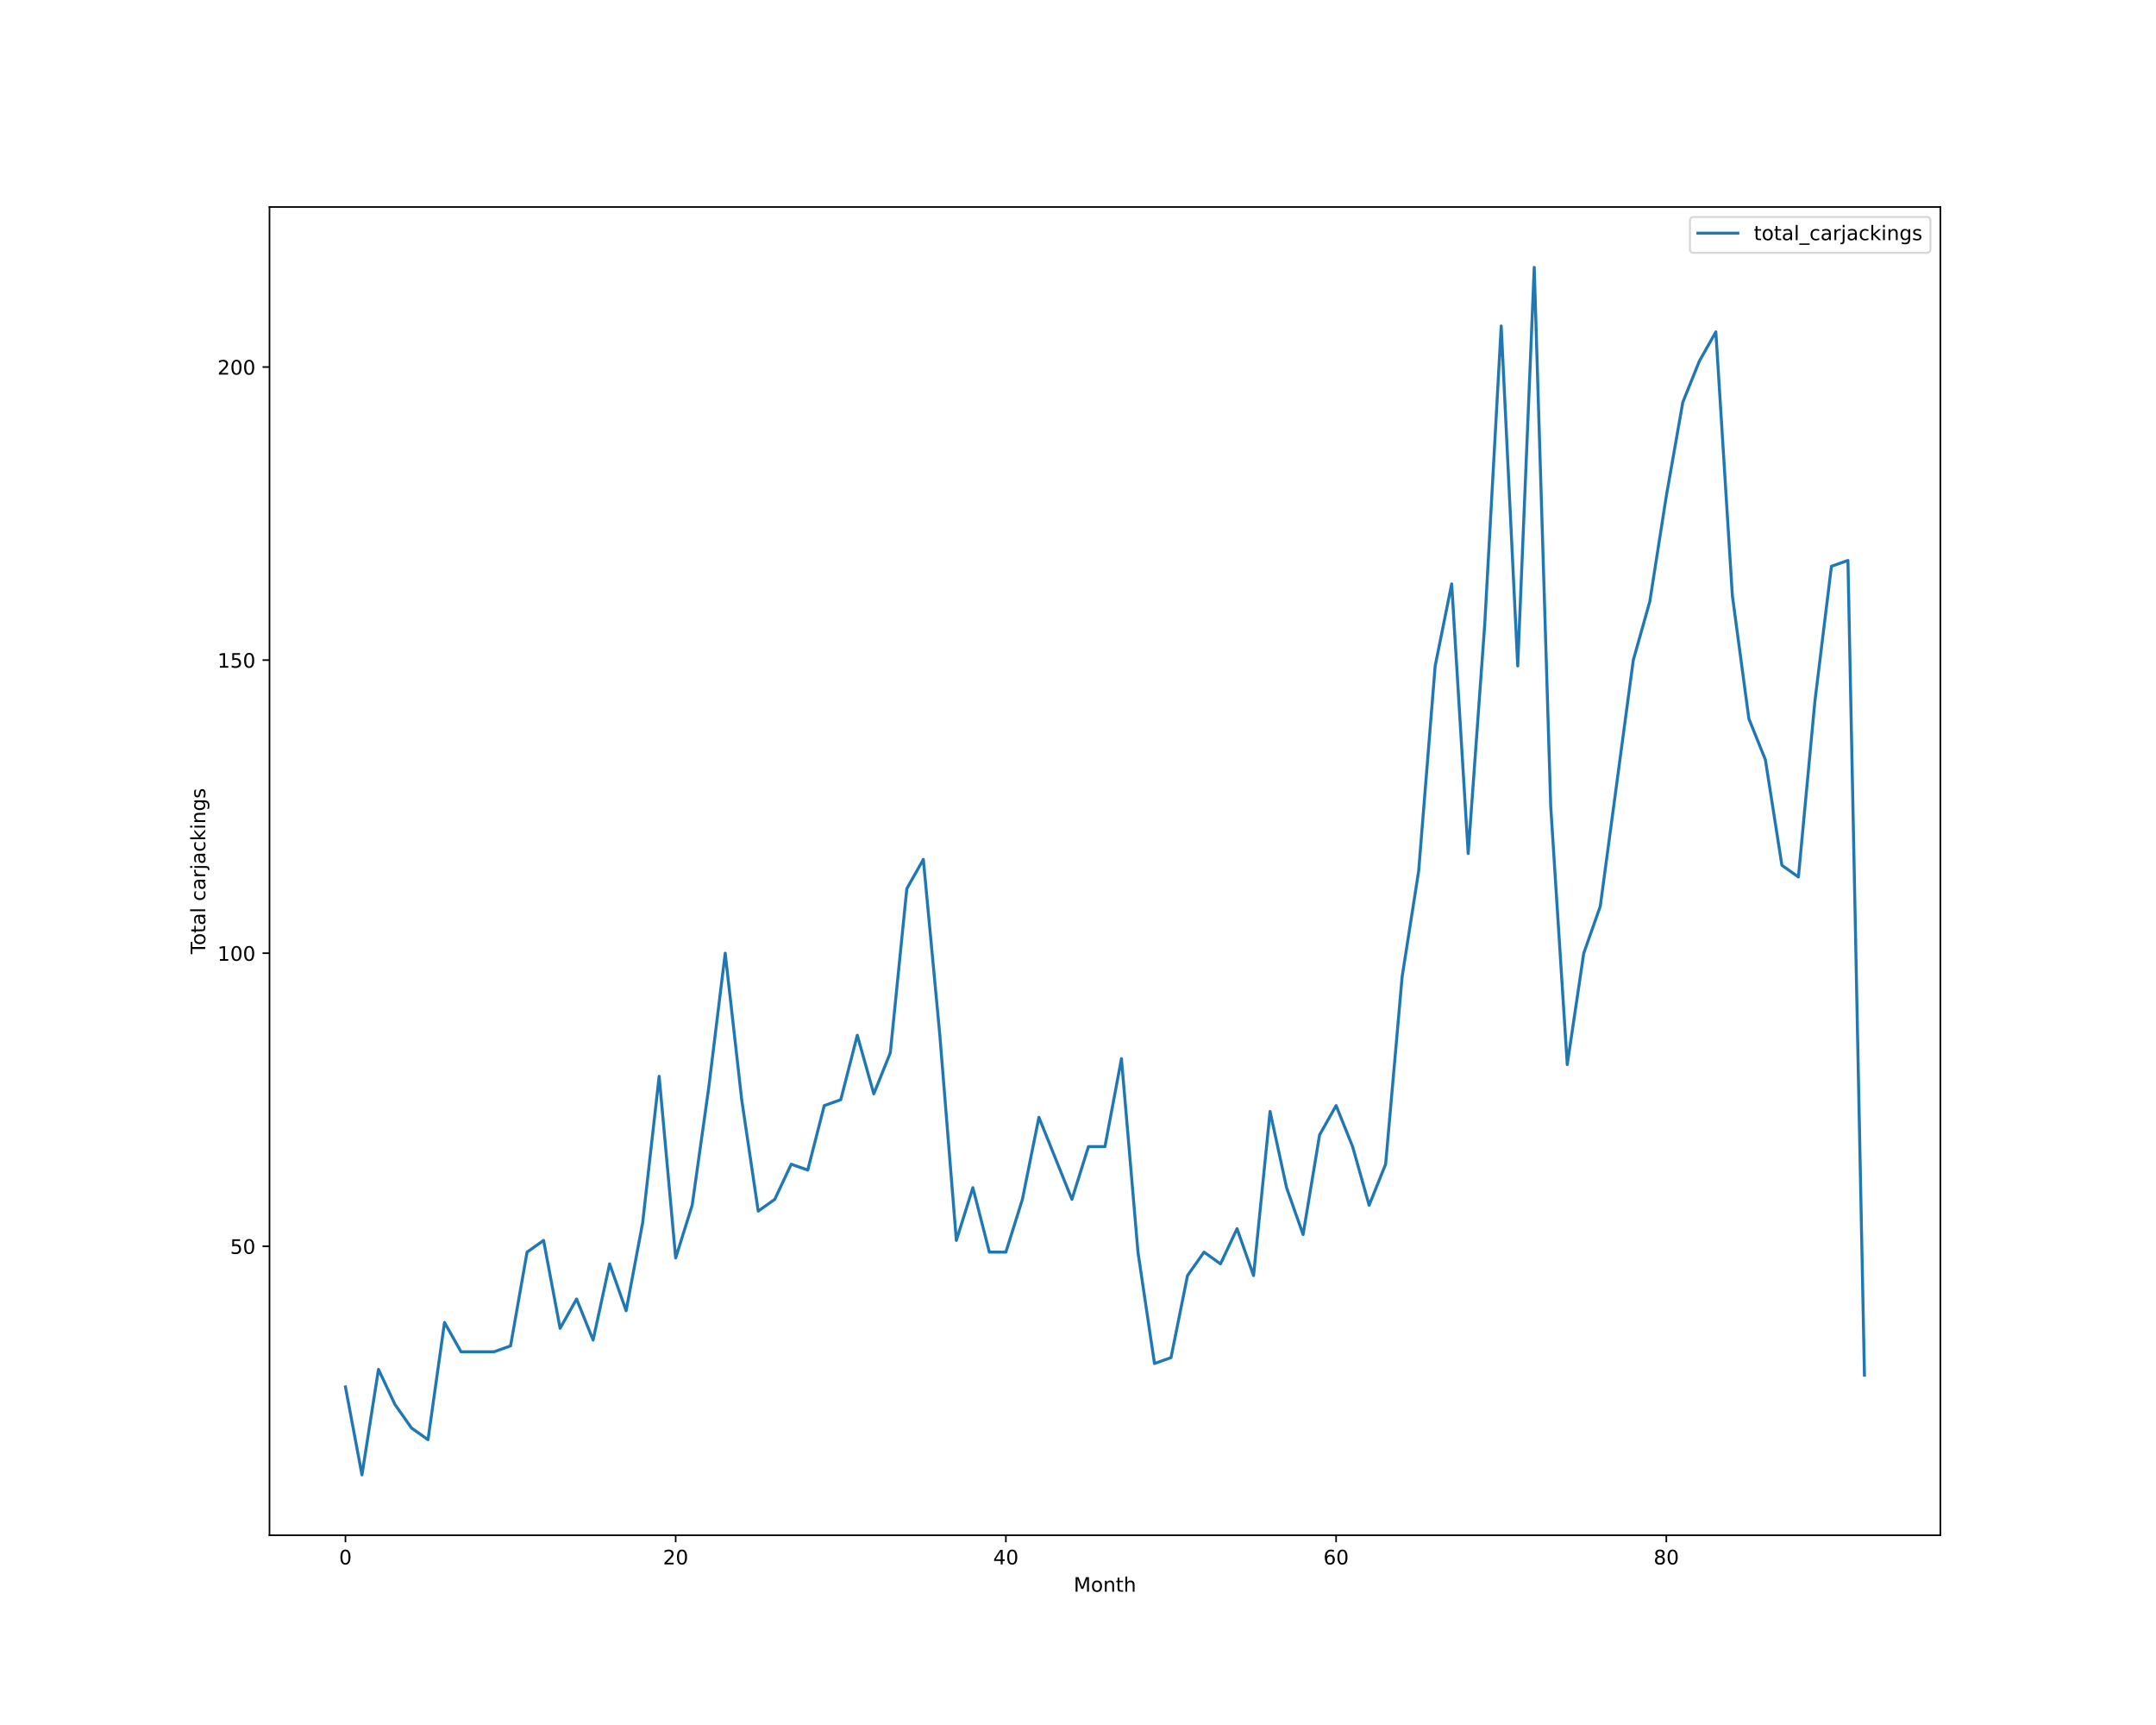
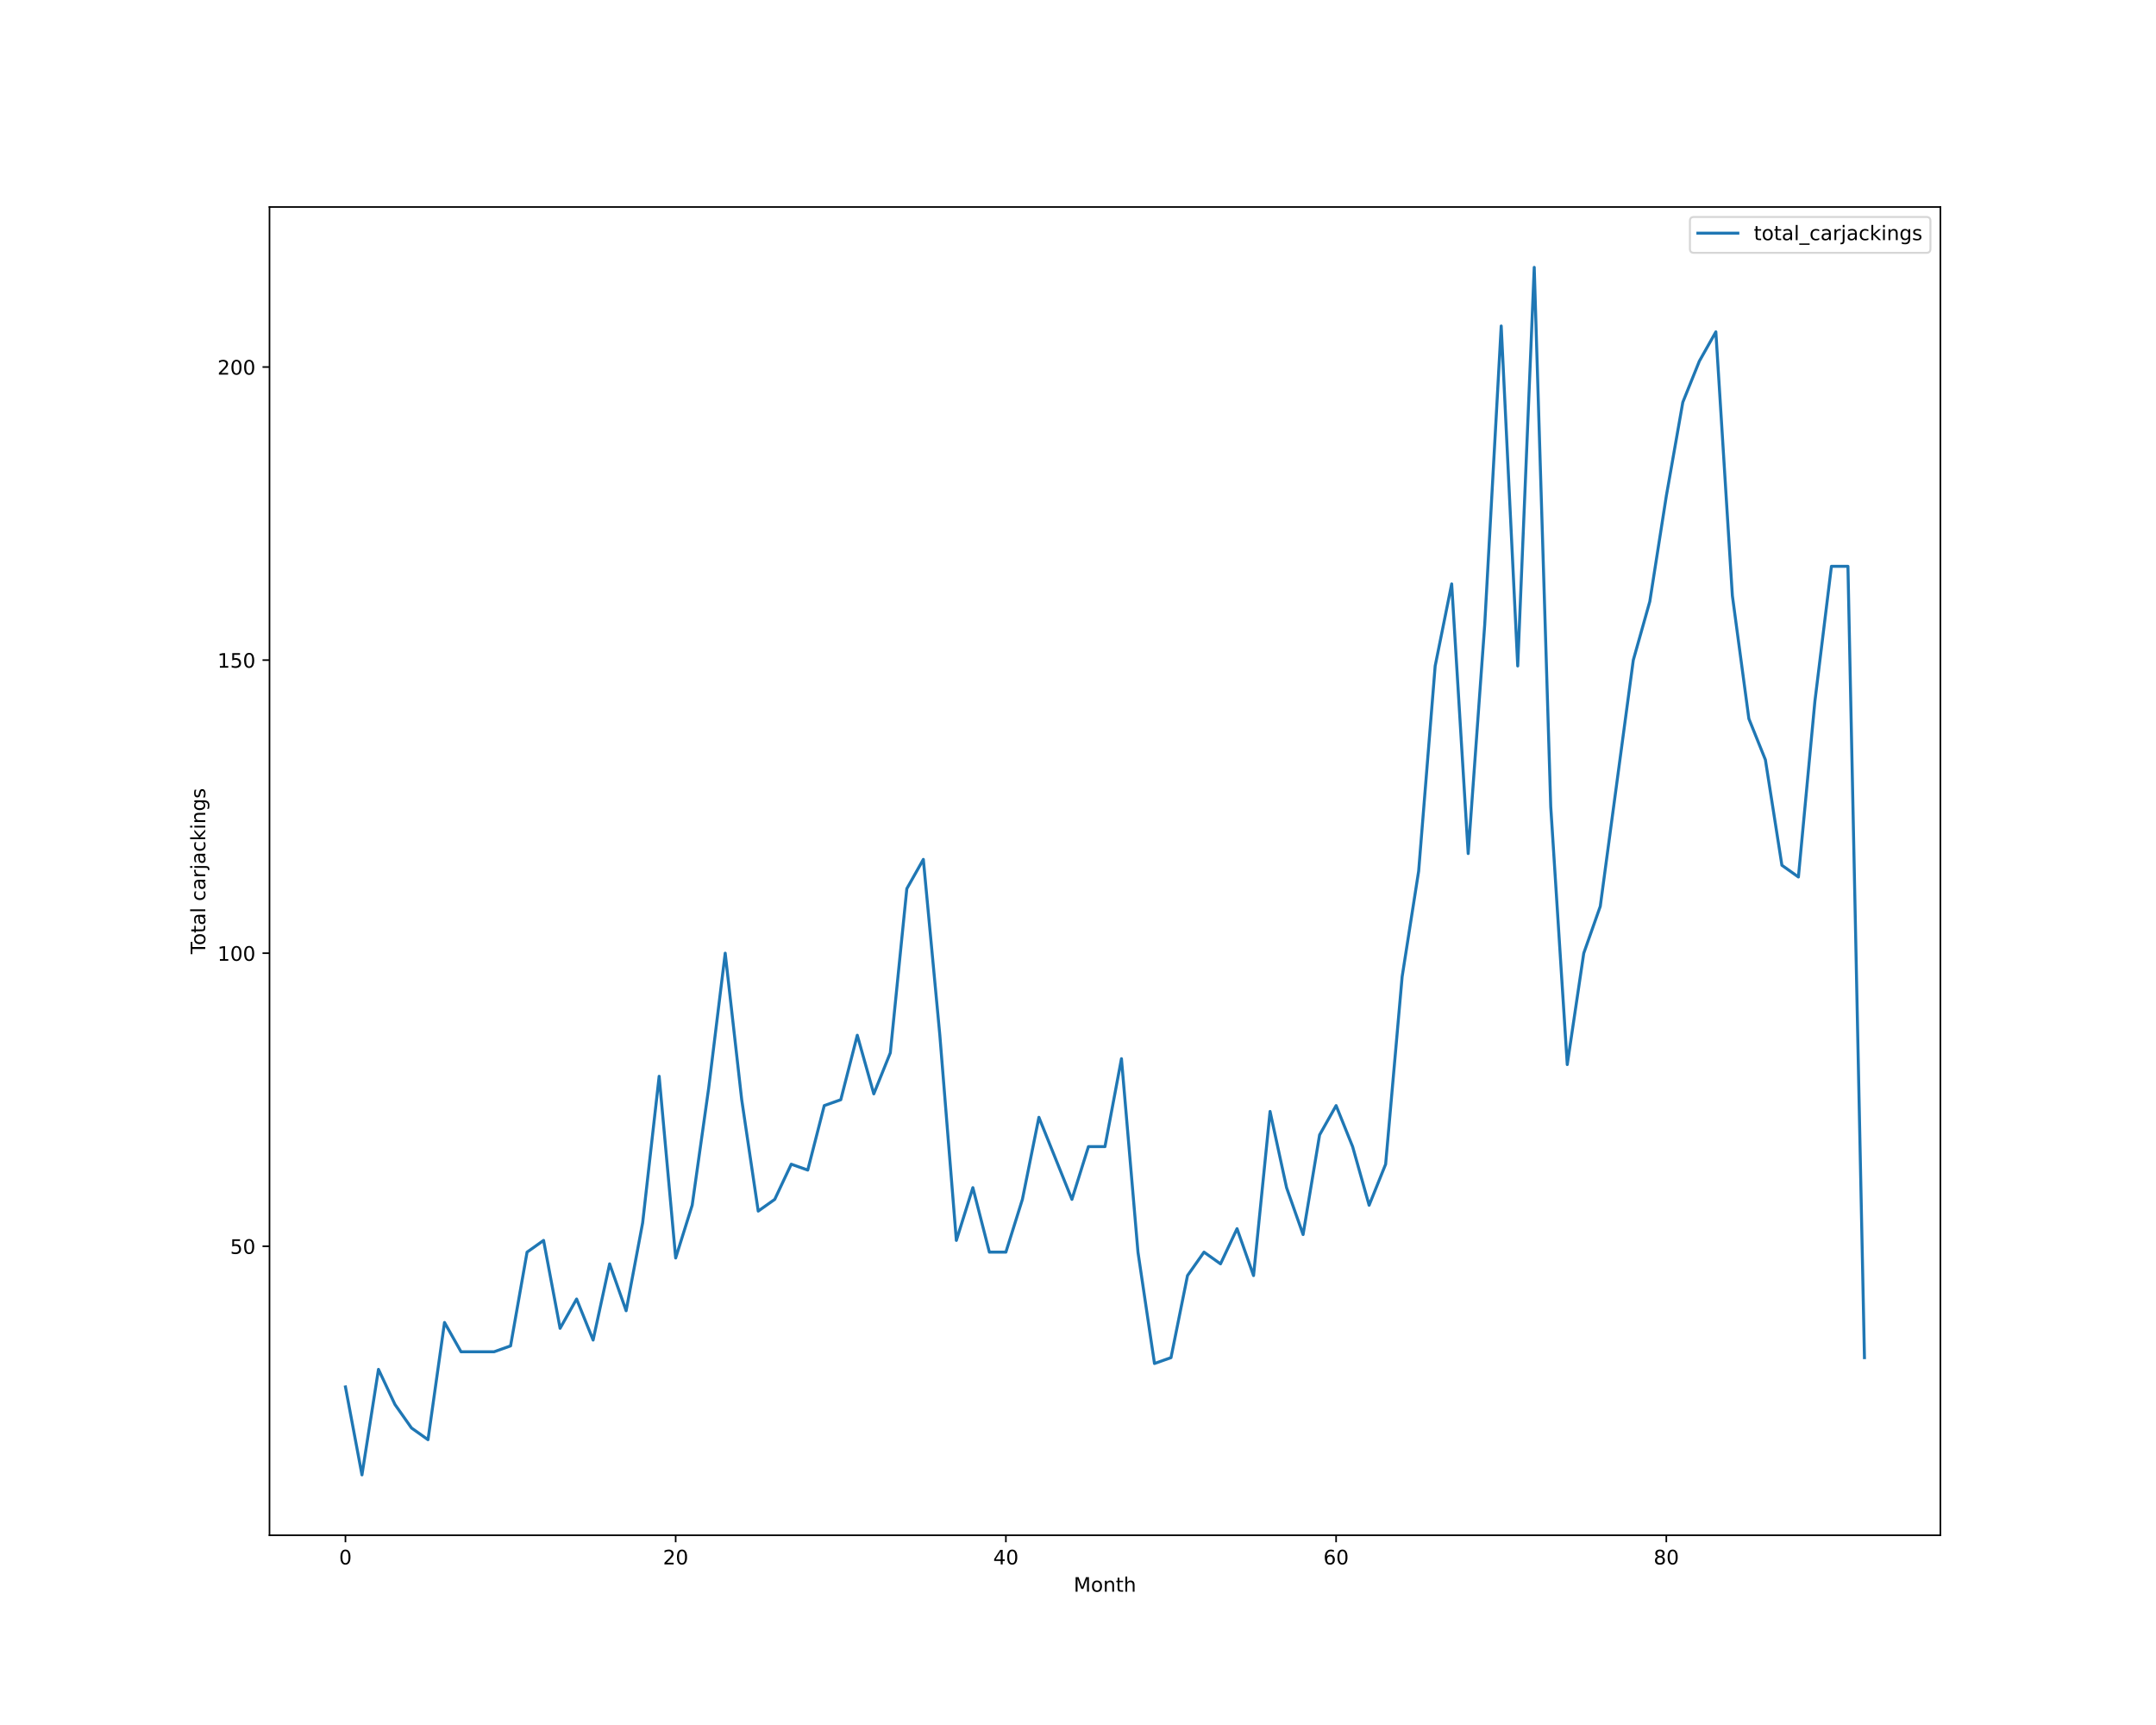
<svg xmlns="http://www.w3.org/2000/svg" xmlns:xlink="http://www.w3.org/1999/xlink" height="864pt" version="1.1" viewBox="0 0 1080 864" width="1080pt">
  <defs>
    <style type="text/css">*{stroke-linecap:butt;stroke-linejoin:round;}</style>
  </defs>
  <g id="figure_1">
    <g id="patch_1">
      <path d="M 0 864  L 1080 864  L 1080 0  L 0 0  z " style="fill:#ffffff;" />
    </g>
    <g id="axes_1">
      <g id="patch_2">
        <path d="M 135 768.96  L 972 768.96  L 972 103.68  L 135 103.68  z " style="fill:#ffffff;" />
      </g>
      <g id="matplotlib.axis_1">
        <g id="xtick_1">
          <g id="line2d_1">
            <defs>
-               <path d="M 0 0  L 0 3.5  " id="m19734a78de" style="stroke:#000000;stroke-width:0.8;" />
-             </defs>
-             <g>
-               <use style="stroke:#000000;stroke-width:0.8;" x="173.045" xlink:href="#m19734a78de" y="768.96" />
+               <path d="M 0 0  L 0 3.5  " id="mc545ed1d1f" style="stroke:#000000;stroke-width:0.8;" />
+             </defs>
+             <g>
+               <use style="stroke:#000000;stroke-width:0.8;" x="173.045" xlink:href="#mc545ed1d1f" y="768.96" />
            </g>
          </g>
          <g id="text_1">
            <g transform="translate(169.8642 783.5584)scale(0.1 -0.1)">
              <defs>
                <path d="M 2034 4250  Q 1547 4250 1301 3770  Q 1056 3291 1056 2328  Q 1056 1369 1301 889  Q 1547 409 2034 409  Q 2525 409 2770 889  Q 3016 1369 3016 2328  Q 3016 3291 2770 3770  Q 2525 4250 2034 4250  z M 2034 4750  Q 2819 4750 3233 4129  Q 3647 3509 3647 2328  Q 3647 1150 3233 529  Q 2819 -91 2034 -91  Q 1250 -91 836 529  Q 422 1150 422 2328  Q 422 3509 836 4129  Q 1250 4750 2034 4750  z " id="DejaVuSans-30" transform="scale(0.015625)" />
              </defs>
              <use xlink:href="#DejaVuSans-30" />
            </g>
          </g>
        </g>
        <g id="xtick_2">
          <g id="line2d_2">
            <g>
-               <use style="stroke:#000000;stroke-width:0.8;" x="338.46" xlink:href="#m19734a78de" y="768.96" />
+               <use style="stroke:#000000;stroke-width:0.8;" x="338.46" xlink:href="#mc545ed1d1f" y="768.96" />
            </g>
          </g>
          <g id="text_2">
            <g transform="translate(332.098 783.5584)scale(0.1 -0.1)">
              <defs>
                <path d="M 1228 531  L 3431 531  L 3431 0  L 469 0  L 469 531  Q 828 903 1448 1529  Q 2069 2156 2228 2338  Q 2531 2678 2651 2914  Q 2772 3150 2772 3378  Q 2772 3750 2511 3984  Q 2250 4219 1831 4219  Q 1534 4219 1204 4116  Q 875 4013 500 3803  L 500 4441  Q 881 4594 1212 4672  Q 1544 4750 1819 4750  Q 2544 4750 2975 4387  Q 3406 4025 3406 3419  Q 3406 3131 3298 2873  Q 3191 2616 2906 2266  Q 2828 2175 2409 1742  Q 1991 1309 1228 531  z " id="DejaVuSans-32" transform="scale(0.015625)" />
              </defs>
              <use xlink:href="#DejaVuSans-32" />
              <use x="63.623" xlink:href="#DejaVuSans-30" />
            </g>
          </g>
        </g>
        <g id="xtick_3">
          <g id="line2d_3">
            <g>
-               <use style="stroke:#000000;stroke-width:0.8;" x="503.875" xlink:href="#m19734a78de" y="768.96" />
+               <use style="stroke:#000000;stroke-width:0.8;" x="503.875" xlink:href="#mc545ed1d1f" y="768.96" />
            </g>
          </g>
          <g id="text_3">
            <g transform="translate(497.513 783.5584)scale(0.1 -0.1)">
              <defs>
                <path d="M 2419 4116  L 825 1625  L 2419 1625  L 2419 4116  z M 2253 4666  L 3047 4666  L 3047 1625  L 3713 1625  L 3713 1100  L 3047 1100  L 3047 0  L 2419 0  L 2419 1100  L 313 1100  L 313 1709  L 2253 4666  z " id="DejaVuSans-34" transform="scale(0.015625)" />
              </defs>
              <use xlink:href="#DejaVuSans-34" />
              <use x="63.623" xlink:href="#DejaVuSans-30" />
            </g>
          </g>
        </g>
        <g id="xtick_4">
          <g id="line2d_4">
            <g>
-               <use style="stroke:#000000;stroke-width:0.8;" x="669.291" xlink:href="#m19734a78de" y="768.96" />
+               <use style="stroke:#000000;stroke-width:0.8;" x="669.291" xlink:href="#mc545ed1d1f" y="768.96" />
            </g>
          </g>
          <g id="text_4">
            <g transform="translate(662.928 783.5584)scale(0.1 -0.1)">
              <defs>
                <path d="M 2113 2584  Q 1688 2584 1439 2293  Q 1191 2003 1191 1497  Q 1191 994 1439 701  Q 1688 409 2113 409  Q 2538 409 2786 701  Q 3034 994 3034 1497  Q 3034 2003 2786 2293  Q 2538 2584 2113 2584  z M 3366 4563  L 3366 3988  Q 3128 4100 2886 4159  Q 2644 4219 2406 4219  Q 1781 4219 1451 3797  Q 1122 3375 1075 2522  Q 1259 2794 1537 2939  Q 1816 3084 2150 3084  Q 2853 3084 3261 2657  Q 3669 2231 3669 1497  Q 3669 778 3244 343  Q 2819 -91 2113 -91  Q 1303 -91 875 529  Q 447 1150 447 2328  Q 447 3434 972 4092  Q 1497 4750 2381 4750  Q 2619 4750 2861 4703  Q 3103 4656 3366 4563  z " id="DejaVuSans-36" transform="scale(0.015625)" />
              </defs>
              <use xlink:href="#DejaVuSans-36" />
              <use x="63.623" xlink:href="#DejaVuSans-30" />
            </g>
          </g>
        </g>
        <g id="xtick_5">
          <g id="line2d_5">
            <g>
-               <use style="stroke:#000000;stroke-width:0.8;" x="834.706" xlink:href="#m19734a78de" y="768.96" />
+               <use style="stroke:#000000;stroke-width:0.8;" x="834.706" xlink:href="#mc545ed1d1f" y="768.96" />
            </g>
          </g>
          <g id="text_5">
            <g transform="translate(828.343 783.5584)scale(0.1 -0.1)">
              <defs>
                <path d="M 2034 2216  Q 1584 2216 1326 1975  Q 1069 1734 1069 1313  Q 1069 891 1326 650  Q 1584 409 2034 409  Q 2484 409 2743 651  Q 3003 894 3003 1313  Q 3003 1734 2745 1975  Q 2488 2216 2034 2216  z M 1403 2484  Q 997 2584 770 2862  Q 544 3141 544 3541  Q 544 4100 942 4425  Q 1341 4750 2034 4750  Q 2731 4750 3128 4425  Q 3525 4100 3525 3541  Q 3525 3141 3298 2862  Q 3072 2584 2669 2484  Q 3125 2378 3379 2068  Q 3634 1759 3634 1313  Q 3634 634 3220 271  Q 2806 -91 2034 -91  Q 1263 -91 848 271  Q 434 634 434 1313  Q 434 1759 690 2068  Q 947 2378 1403 2484  z M 1172 3481  Q 1172 3119 1398 2916  Q 1625 2713 2034 2713  Q 2441 2713 2670 2916  Q 2900 3119 2900 3481  Q 2900 3844 2670 4047  Q 2441 4250 2034 4250  Q 1625 4250 1398 4047  Q 1172 3844 1172 3481  z " id="DejaVuSans-38" transform="scale(0.015625)" />
              </defs>
              <use xlink:href="#DejaVuSans-38" />
              <use x="63.623" xlink:href="#DejaVuSans-30" />
            </g>
          </g>
        </g>
        <g id="text_6">
          <g transform="translate(537.8289 797.2366)scale(0.1 -0.1)">
            <defs>
              <path d="M 628 4666  L 1569 4666  L 2759 1491  L 3956 4666  L 4897 4666  L 4897 0  L 4281 0  L 4281 4097  L 3078 897  L 2444 897  L 1241 4097  L 1241 0  L 628 0  L 628 4666  z " id="DejaVuSans-4d" transform="scale(0.015625)" />
              <path d="M 1959 3097  Q 1497 3097 1228 2736  Q 959 2375 959 1747  Q 959 1119 1226 758  Q 1494 397 1959 397  Q 2419 397 2687 759  Q 2956 1122 2956 1747  Q 2956 2369 2687 2733  Q 2419 3097 1959 3097  z M 1959 3584  Q 2709 3584 3137 3096  Q 3566 2609 3566 1747  Q 3566 888 3137 398  Q 2709 -91 1959 -91  Q 1206 -91 779 398  Q 353 888 353 1747  Q 353 2609 779 3096  Q 1206 3584 1959 3584  z " id="DejaVuSans-6f" transform="scale(0.015625)" />
              <path d="M 3513 2113  L 3513 0  L 2938 0  L 2938 2094  Q 2938 2591 2744 2837  Q 2550 3084 2163 3084  Q 1697 3084 1428 2787  Q 1159 2491 1159 1978  L 1159 0  L 581 0  L 581 3500  L 1159 3500  L 1159 2956  Q 1366 3272 1645 3428  Q 1925 3584 2291 3584  Q 2894 3584 3203 3211  Q 3513 2838 3513 2113  z " id="DejaVuSans-6e" transform="scale(0.015625)" />
              <path d="M 1172 4494  L 1172 3500  L 2356 3500  L 2356 3053  L 1172 3053  L 1172 1153  Q 1172 725 1289 603  Q 1406 481 1766 481  L 2356 481  L 2356 0  L 1766 0  Q 1100 0 847 248  Q 594 497 594 1153  L 594 3053  L 172 3053  L 172 3500  L 594 3500  L 594 4494  L 1172 4494  z " id="DejaVuSans-74" transform="scale(0.015625)" />
              <path d="M 3513 2113  L 3513 0  L 2938 0  L 2938 2094  Q 2938 2591 2744 2837  Q 2550 3084 2163 3084  Q 1697 3084 1428 2787  Q 1159 2491 1159 1978  L 1159 0  L 581 0  L 581 4863  L 1159 4863  L 1159 2956  Q 1366 3272 1645 3428  Q 1925 3584 2291 3584  Q 2894 3584 3203 3211  Q 3513 2838 3513 2113  z " id="DejaVuSans-68" transform="scale(0.015625)" />
            </defs>
            <use xlink:href="#DejaVuSans-4d" />
            <use x="86.279" xlink:href="#DejaVuSans-6f" />
            <use x="147.461" xlink:href="#DejaVuSans-6e" />
            <use x="210.84" xlink:href="#DejaVuSans-74" />
            <use x="250.049" xlink:href="#DejaVuSans-68" />
          </g>
        </g>
      </g>
      <g id="matplotlib.axis_2">
        <g id="ytick_1">
          <g id="line2d_6">
            <defs>
-               <path d="M 0 0  L -3.5 0  " id="mda4bde2e1e" style="stroke:#000000;stroke-width:0.8;" />
-             </defs>
-             <g>
-               <use style="stroke:#000000;stroke-width:0.8;" x="135" xlink:href="#mda4bde2e1e" y="624.219" />
+               <path d="M 0 0  L -3.5 0  " id="m1a072f999f" style="stroke:#000000;stroke-width:0.8;" />
+             </defs>
+             <g>
+               <use style="stroke:#000000;stroke-width:0.8;" x="135" xlink:href="#m1a072f999f" y="624.219" />
            </g>
          </g>
          <g id="text_7">
            <g transform="translate(115.275 628.0182)scale(0.1 -0.1)">
              <defs>
                <path d="M 691 4666  L 3169 4666  L 3169 4134  L 1269 4134  L 1269 2991  Q 1406 3038 1543 3061  Q 1681 3084 1819 3084  Q 2600 3084 3056 2656  Q 3513 2228 3513 1497  Q 3513 744 3044 326  Q 2575 -91 1722 -91  Q 1428 -91 1123 -41  Q 819 9 494 109  L 494 744  Q 775 591 1075 516  Q 1375 441 1709 441  Q 2250 441 2565 725  Q 2881 1009 2881 1497  Q 2881 1984 2565 2268  Q 2250 2553 1709 2553  Q 1456 2553 1204 2497  Q 953 2441 691 2322  L 691 4666  z " id="DejaVuSans-35" transform="scale(0.015625)" />
              </defs>
              <use xlink:href="#DejaVuSans-35" />
              <use x="63.623" xlink:href="#DejaVuSans-30" />
            </g>
          </g>
        </g>
        <g id="ytick_2">
          <g id="line2d_7">
            <g>
-               <use style="stroke:#000000;stroke-width:0.8;" x="135" xlink:href="#mda4bde2e1e" y="477.423" />
+               <use style="stroke:#000000;stroke-width:0.8;" x="135" xlink:href="#m1a072f999f" y="477.423" />
            </g>
          </g>
          <g id="text_8">
            <g transform="translate(108.9125 481.2221)scale(0.1 -0.1)">
              <defs>
                <path d="M 794 531  L 1825 531  L 1825 4091  L 703 3866  L 703 4441  L 1819 4666  L 2450 4666  L 2450 531  L 3481 531  L 3481 0  L 794 0  L 794 531  z " id="DejaVuSans-31" transform="scale(0.015625)" />
              </defs>
              <use xlink:href="#DejaVuSans-31" />
              <use x="63.623" xlink:href="#DejaVuSans-30" />
              <use x="127.246" xlink:href="#DejaVuSans-30" />
            </g>
          </g>
        </g>
        <g id="ytick_3">
          <g id="line2d_8">
            <g>
-               <use style="stroke:#000000;stroke-width:0.8;" x="135" xlink:href="#mda4bde2e1e" y="330.627" />
+               <use style="stroke:#000000;stroke-width:0.8;" x="135" xlink:href="#m1a072f999f" y="330.627" />
            </g>
          </g>
          <g id="text_9">
            <g transform="translate(108.9125 334.426)scale(0.1 -0.1)">
              <use xlink:href="#DejaVuSans-31" />
              <use x="63.623" xlink:href="#DejaVuSans-35" />
              <use x="127.246" xlink:href="#DejaVuSans-30" />
            </g>
          </g>
        </g>
        <g id="ytick_4">
          <g id="line2d_9">
            <g>
-               <use style="stroke:#000000;stroke-width:0.8;" x="135" xlink:href="#mda4bde2e1e" y="183.831" />
+               <use style="stroke:#000000;stroke-width:0.8;" x="135" xlink:href="#m1a072f999f" y="183.831" />
            </g>
          </g>
          <g id="text_10">
            <g transform="translate(108.9125 187.6299)scale(0.1 -0.1)">
              <use xlink:href="#DejaVuSans-32" />
              <use x="63.623" xlink:href="#DejaVuSans-30" />
              <use x="127.246" xlink:href="#DejaVuSans-30" />
            </g>
          </g>
        </g>
        <g id="text_11">
          <g transform="translate(102.8328 477.8888)rotate(-90)scale(0.1 -0.1)">
            <defs>
              <path d="M -19 4666  L 3928 4666  L 3928 4134  L 2272 4134  L 2272 0  L 1638 0  L 1638 4134  L -19 4134  L -19 4666  z " id="DejaVuSans-54" transform="scale(0.015625)" />
              <path d="M 2194 1759  Q 1497 1759 1228 1600  Q 959 1441 959 1056  Q 959 750 1161 570  Q 1363 391 1709 391  Q 2188 391 2477 730  Q 2766 1069 2766 1631  L 2766 1759  L 2194 1759  z M 3341 1997  L 3341 0  L 2766 0  L 2766 531  Q 2569 213 2275 61  Q 1981 -91 1556 -91  Q 1019 -91 701 211  Q 384 513 384 1019  Q 384 1609 779 1909  Q 1175 2209 1959 2209  L 2766 2209  L 2766 2266  Q 2766 2663 2505 2880  Q 2244 3097 1772 3097  Q 1472 3097 1187 3025  Q 903 2953 641 2809  L 641 3341  Q 956 3463 1253 3523  Q 1550 3584 1831 3584  Q 2591 3584 2966 3190  Q 3341 2797 3341 1997  z " id="DejaVuSans-61" transform="scale(0.015625)" />
              <path d="M 603 4863  L 1178 4863  L 1178 0  L 603 0  L 603 4863  z " id="DejaVuSans-6c" transform="scale(0.015625)" />
              <path id="DejaVuSans-20" transform="scale(0.015625)" />
              <path d="M 3122 3366  L 3122 2828  Q 2878 2963 2633 3030  Q 2388 3097 2138 3097  Q 1578 3097 1268 2742  Q 959 2388 959 1747  Q 959 1106 1268 751  Q 1578 397 2138 397  Q 2388 397 2633 464  Q 2878 531 3122 666  L 3122 134  Q 2881 22 2623 -34  Q 2366 -91 2075 -91  Q 1284 -91 818 406  Q 353 903 353 1747  Q 353 2603 823 3093  Q 1294 3584 2113 3584  Q 2378 3584 2631 3529  Q 2884 3475 3122 3366  z " id="DejaVuSans-63" transform="scale(0.015625)" />
              <path d="M 2631 2963  Q 2534 3019 2420 3045  Q 2306 3072 2169 3072  Q 1681 3072 1420 2755  Q 1159 2438 1159 1844  L 1159 0  L 581 0  L 581 3500  L 1159 3500  L 1159 2956  Q 1341 3275 1631 3429  Q 1922 3584 2338 3584  Q 2397 3584 2469 3576  Q 2541 3569 2628 3553  L 2631 2963  z " id="DejaVuSans-72" transform="scale(0.015625)" />
              <path d="M 603 3500  L 1178 3500  L 1178 -63  Q 1178 -731 923 -1031  Q 669 -1331 103 -1331  L -116 -1331  L -116 -844  L 38 -844  Q 366 -844 484 -692  Q 603 -541 603 -63  L 603 3500  z M 603 4863  L 1178 4863  L 1178 4134  L 603 4134  L 603 4863  z " id="DejaVuSans-6a" transform="scale(0.015625)" />
              <path d="M 581 4863  L 1159 4863  L 1159 1991  L 2875 3500  L 3609 3500  L 1753 1863  L 3688 0  L 2938 0  L 1159 1709  L 1159 0  L 581 0  L 581 4863  z " id="DejaVuSans-6b" transform="scale(0.015625)" />
              <path d="M 603 3500  L 1178 3500  L 1178 0  L 603 0  L 603 3500  z M 603 4863  L 1178 4863  L 1178 4134  L 603 4134  L 603 4863  z " id="DejaVuSans-69" transform="scale(0.015625)" />
              <path d="M 2906 1791  Q 2906 2416 2648 2759  Q 2391 3103 1925 3103  Q 1463 3103 1205 2759  Q 947 2416 947 1791  Q 947 1169 1205 825  Q 1463 481 1925 481  Q 2391 481 2648 825  Q 2906 1169 2906 1791  z M 3481 434  Q 3481 -459 3084 -895  Q 2688 -1331 1869 -1331  Q 1566 -1331 1297 -1286  Q 1028 -1241 775 -1147  L 775 -588  Q 1028 -725 1275 -790  Q 1522 -856 1778 -856  Q 2344 -856 2625 -561  Q 2906 -266 2906 331  L 2906 616  Q 2728 306 2450 153  Q 2172 0 1784 0  Q 1141 0 747 490  Q 353 981 353 1791  Q 353 2603 747 3093  Q 1141 3584 1784 3584  Q 2172 3584 2450 3431  Q 2728 3278 2906 2969  L 2906 3500  L 3481 3500  L 3481 434  z " id="DejaVuSans-67" transform="scale(0.015625)" />
              <path d="M 2834 3397  L 2834 2853  Q 2591 2978 2328 3040  Q 2066 3103 1784 3103  Q 1356 3103 1142 2972  Q 928 2841 928 2578  Q 928 2378 1081 2264  Q 1234 2150 1697 2047  L 1894 2003  Q 2506 1872 2764 1633  Q 3022 1394 3022 966  Q 3022 478 2636 193  Q 2250 -91 1575 -91  Q 1294 -91 989 -36  Q 684 19 347 128  L 347 722  Q 666 556 975 473  Q 1284 391 1588 391  Q 1994 391 2212 530  Q 2431 669 2431 922  Q 2431 1156 2273 1281  Q 2116 1406 1581 1522  L 1381 1569  Q 847 1681 609 1914  Q 372 2147 372 2553  Q 372 3047 722 3315  Q 1072 3584 1716 3584  Q 2034 3584 2315 3537  Q 2597 3491 2834 3397  z " id="DejaVuSans-73" transform="scale(0.015625)" />
            </defs>
            <use xlink:href="#DejaVuSans-54" />
            <use x="44.084" xlink:href="#DejaVuSans-6f" />
            <use x="105.266" xlink:href="#DejaVuSans-74" />
            <use x="144.475" xlink:href="#DejaVuSans-61" />
            <use x="205.754" xlink:href="#DejaVuSans-6c" />
            <use x="233.537" xlink:href="#DejaVuSans-20" />
            <use x="265.324" xlink:href="#DejaVuSans-63" />
            <use x="320.305" xlink:href="#DejaVuSans-61" />
            <use x="381.584" xlink:href="#DejaVuSans-72" />
            <use x="422.697" xlink:href="#DejaVuSans-6a" />
            <use x="450.48" xlink:href="#DejaVuSans-61" />
            <use x="511.76" xlink:href="#DejaVuSans-63" />
            <use x="566.74" xlink:href="#DejaVuSans-6b" />
            <use x="624.65" xlink:href="#DejaVuSans-69" />
            <use x="652.434" xlink:href="#DejaVuSans-6e" />
            <use x="715.812" xlink:href="#DejaVuSans-67" />
            <use x="779.289" xlink:href="#DejaVuSans-73" />
          </g>
        </g>
      </g>
      <g id="line2d_10">
-         <path clip-path="url(#pa10a0a748b)" d="M 173.045 694.681  L 181.316 738.72  L 189.587 685.873  L 197.858 703.489  L 206.128 715.233  L 214.399 721.104  L 222.67 662.386  L 230.941 677.066  L 239.211 677.066  L 247.482 677.066  L 255.753 674.13  L 264.024 627.155  L 272.294 621.283  L 280.565 665.322  L 288.836 650.642  L 297.107 671.194  L 305.377 633.027  L 313.648 656.514  L 321.919 612.475  L 330.19 539.077  L 338.46 630.091  L 346.731 603.668  L 355.002 544.949  L 363.273 477.423  L 371.543 550.821  L 379.814 606.603  L 388.085 600.732  L 396.356 583.116  L 404.626 586.052  L 412.897 553.757  L 421.168 550.821  L 429.439 518.526  L 437.709 547.885  L 445.98 527.334  L 454.251 445.128  L 462.522 430.448  L 470.792 518.526  L 479.063 621.283  L 487.334 594.86  L 495.605 627.155  L 503.875 627.155  L 512.146 600.732  L 520.417 559.629  L 528.688 580.18  L 536.958 600.732  L 545.229 574.308  L 553.5 574.308  L 561.771 530.27  L 570.042 627.155  L 578.312 682.937  L 586.583 680.002  L 594.854 638.899  L 603.125 627.155  L 611.395 633.027  L 619.666 615.411  L 627.937 638.899  L 636.208 556.693  L 644.478 594.86  L 652.749 618.347  L 661.02 568.437  L 669.291 553.757  L 677.561 574.308  L 685.832 603.668  L 694.103 583.116  L 702.374 489.167  L 710.644 436.32  L 718.915 333.563  L 727.186 292.46  L 735.457 427.512  L 743.727 313.011  L 751.998 163.279  L 760.269 333.563  L 768.54 133.92  L 776.81 404.025  L 785.081 533.205  L 793.352 477.423  L 801.623 453.936  L 809.893 392.281  L 818.164 330.627  L 826.435 301.268  L 834.706 248.421  L 842.976 201.446  L 851.247 180.895  L 859.518 166.215  L 867.789 298.332  L 876.059 359.986  L 884.33 380.537  L 892.601 433.384  L 900.872 439.256  L 909.142 351.178  L 917.413 283.652  L 925.684 280.716  L 933.955 688.809  " style="fill:none;stroke:#1f77b4;stroke-linecap:square;stroke-width:1.5;" />
+         <path clip-path="url(#pa4e4576e3e)" d="M 173.045 694.681  L 181.316 738.72  L 189.587 685.873  L 197.858 703.489  L 206.128 715.233  L 214.399 721.104  L 222.67 662.386  L 230.941 677.066  L 239.211 677.066  L 247.482 677.066  L 255.753 674.13  L 264.024 627.155  L 272.294 621.283  L 280.565 665.322  L 288.836 650.642  L 297.107 671.194  L 305.377 633.027  L 313.648 656.514  L 321.919 612.475  L 330.19 539.077  L 338.46 630.091  L 346.731 603.668  L 355.002 544.949  L 363.273 477.423  L 371.543 550.821  L 379.814 606.603  L 388.085 600.732  L 396.356 583.116  L 404.626 586.052  L 412.897 553.757  L 421.168 550.821  L 429.439 518.526  L 437.709 547.885  L 445.98 527.334  L 454.251 445.128  L 462.522 430.448  L 470.792 518.526  L 479.063 621.283  L 487.334 594.86  L 495.605 627.155  L 503.875 627.155  L 512.146 600.732  L 520.417 559.629  L 528.688 580.18  L 536.958 600.732  L 545.229 574.308  L 553.5 574.308  L 561.771 530.27  L 570.042 627.155  L 578.312 682.937  L 586.583 680.002  L 594.854 638.899  L 603.125 627.155  L 611.395 633.027  L 619.666 615.411  L 627.937 638.899  L 636.208 556.693  L 644.478 594.86  L 652.749 618.347  L 661.02 568.437  L 669.291 553.757  L 677.561 574.308  L 685.832 603.668  L 694.103 583.116  L 702.374 489.167  L 710.644 436.32  L 718.915 333.563  L 727.186 292.46  L 735.457 427.512  L 743.727 313.011  L 751.998 163.279  L 760.269 333.563  L 768.54 133.92  L 776.81 404.025  L 785.081 533.205  L 793.352 477.423  L 801.623 453.936  L 809.893 392.281  L 818.164 330.627  L 826.435 301.268  L 834.706 248.421  L 842.976 201.446  L 851.247 180.895  L 859.518 166.215  L 867.789 298.332  L 876.059 359.986  L 884.33 380.537  L 892.601 433.384  L 900.872 439.256  L 909.142 351.178  L 917.413 283.652  L 925.684 283.652  L 933.955 680.002  " style="fill:none;stroke:#1f77b4;stroke-linecap:square;stroke-width:1.5;" />
      </g>
      <g id="patch_3">
        <path d="M 135 768.96  L 135 103.68  " style="fill:none;stroke:#000000;stroke-linecap:square;stroke-linejoin:miter;stroke-width:0.8;" />
      </g>
      <g id="patch_4">
        <path d="M 972 768.96  L 972 103.68  " style="fill:none;stroke:#000000;stroke-linecap:square;stroke-linejoin:miter;stroke-width:0.8;" />
      </g>
      <g id="patch_5">
        <path d="M 135 768.96  L 972 768.96  " style="fill:none;stroke:#000000;stroke-linecap:square;stroke-linejoin:miter;stroke-width:0.8;" />
      </g>
      <g id="patch_6">
        <path d="M 135 103.68  L 972 103.68  " style="fill:none;stroke:#000000;stroke-linecap:square;stroke-linejoin:miter;stroke-width:0.8;" />
      </g>
      <g id="legend_1">
        <g id="patch_7">
          <path d="M 848.528 126.636  L 965 126.636  Q 967 126.636 967 124.636  L 967 110.68  Q 967 108.68 965 108.68  L 848.528 108.68  Q 846.528 108.68 846.528 110.68  L 846.528 124.636  Q 846.528 126.636 848.528 126.636  z " style="fill:#ffffff;opacity:0.8;stroke:#cccccc;stroke-linejoin:miter;" />
        </g>
        <g id="line2d_11">
          <path d="M 850.528 116.778  L 870.528 116.778  " style="fill:none;stroke:#1f77b4;stroke-linecap:square;stroke-width:1.5;" />
        </g>
        <g id="line2d_12" />
        <g id="text_12">
          <g transform="translate(878.5281 120.2784)scale(0.1 -0.1)">
            <defs>
              <path d="M 3263 -1063  L 3263 -1509  L -63 -1509  L -63 -1063  L 3263 -1063  z " id="DejaVuSans-5f" transform="scale(0.015625)" />
            </defs>
            <use xlink:href="#DejaVuSans-74" />
            <use x="39.209" xlink:href="#DejaVuSans-6f" />
            <use x="100.391" xlink:href="#DejaVuSans-74" />
            <use x="139.6" xlink:href="#DejaVuSans-61" />
            <use x="200.879" xlink:href="#DejaVuSans-6c" />
            <use x="228.662" xlink:href="#DejaVuSans-5f" />
            <use x="278.662" xlink:href="#DejaVuSans-63" />
            <use x="333.643" xlink:href="#DejaVuSans-61" />
            <use x="394.922" xlink:href="#DejaVuSans-72" />
            <use x="436.035" xlink:href="#DejaVuSans-6a" />
            <use x="463.818" xlink:href="#DejaVuSans-61" />
            <use x="525.098" xlink:href="#DejaVuSans-63" />
            <use x="580.078" xlink:href="#DejaVuSans-6b" />
            <use x="637.988" xlink:href="#DejaVuSans-69" />
            <use x="665.771" xlink:href="#DejaVuSans-6e" />
            <use x="729.15" xlink:href="#DejaVuSans-67" />
            <use x="792.627" xlink:href="#DejaVuSans-73" />
          </g>
        </g>
      </g>
    </g>
  </g>
  <defs>
-     <clipPath id="pa10a0a748b">
+     <clipPath id="pa4e4576e3e">
      <rect height="665.28" width="837" x="135" y="103.68" />
    </clipPath>
  </defs>
</svg>
